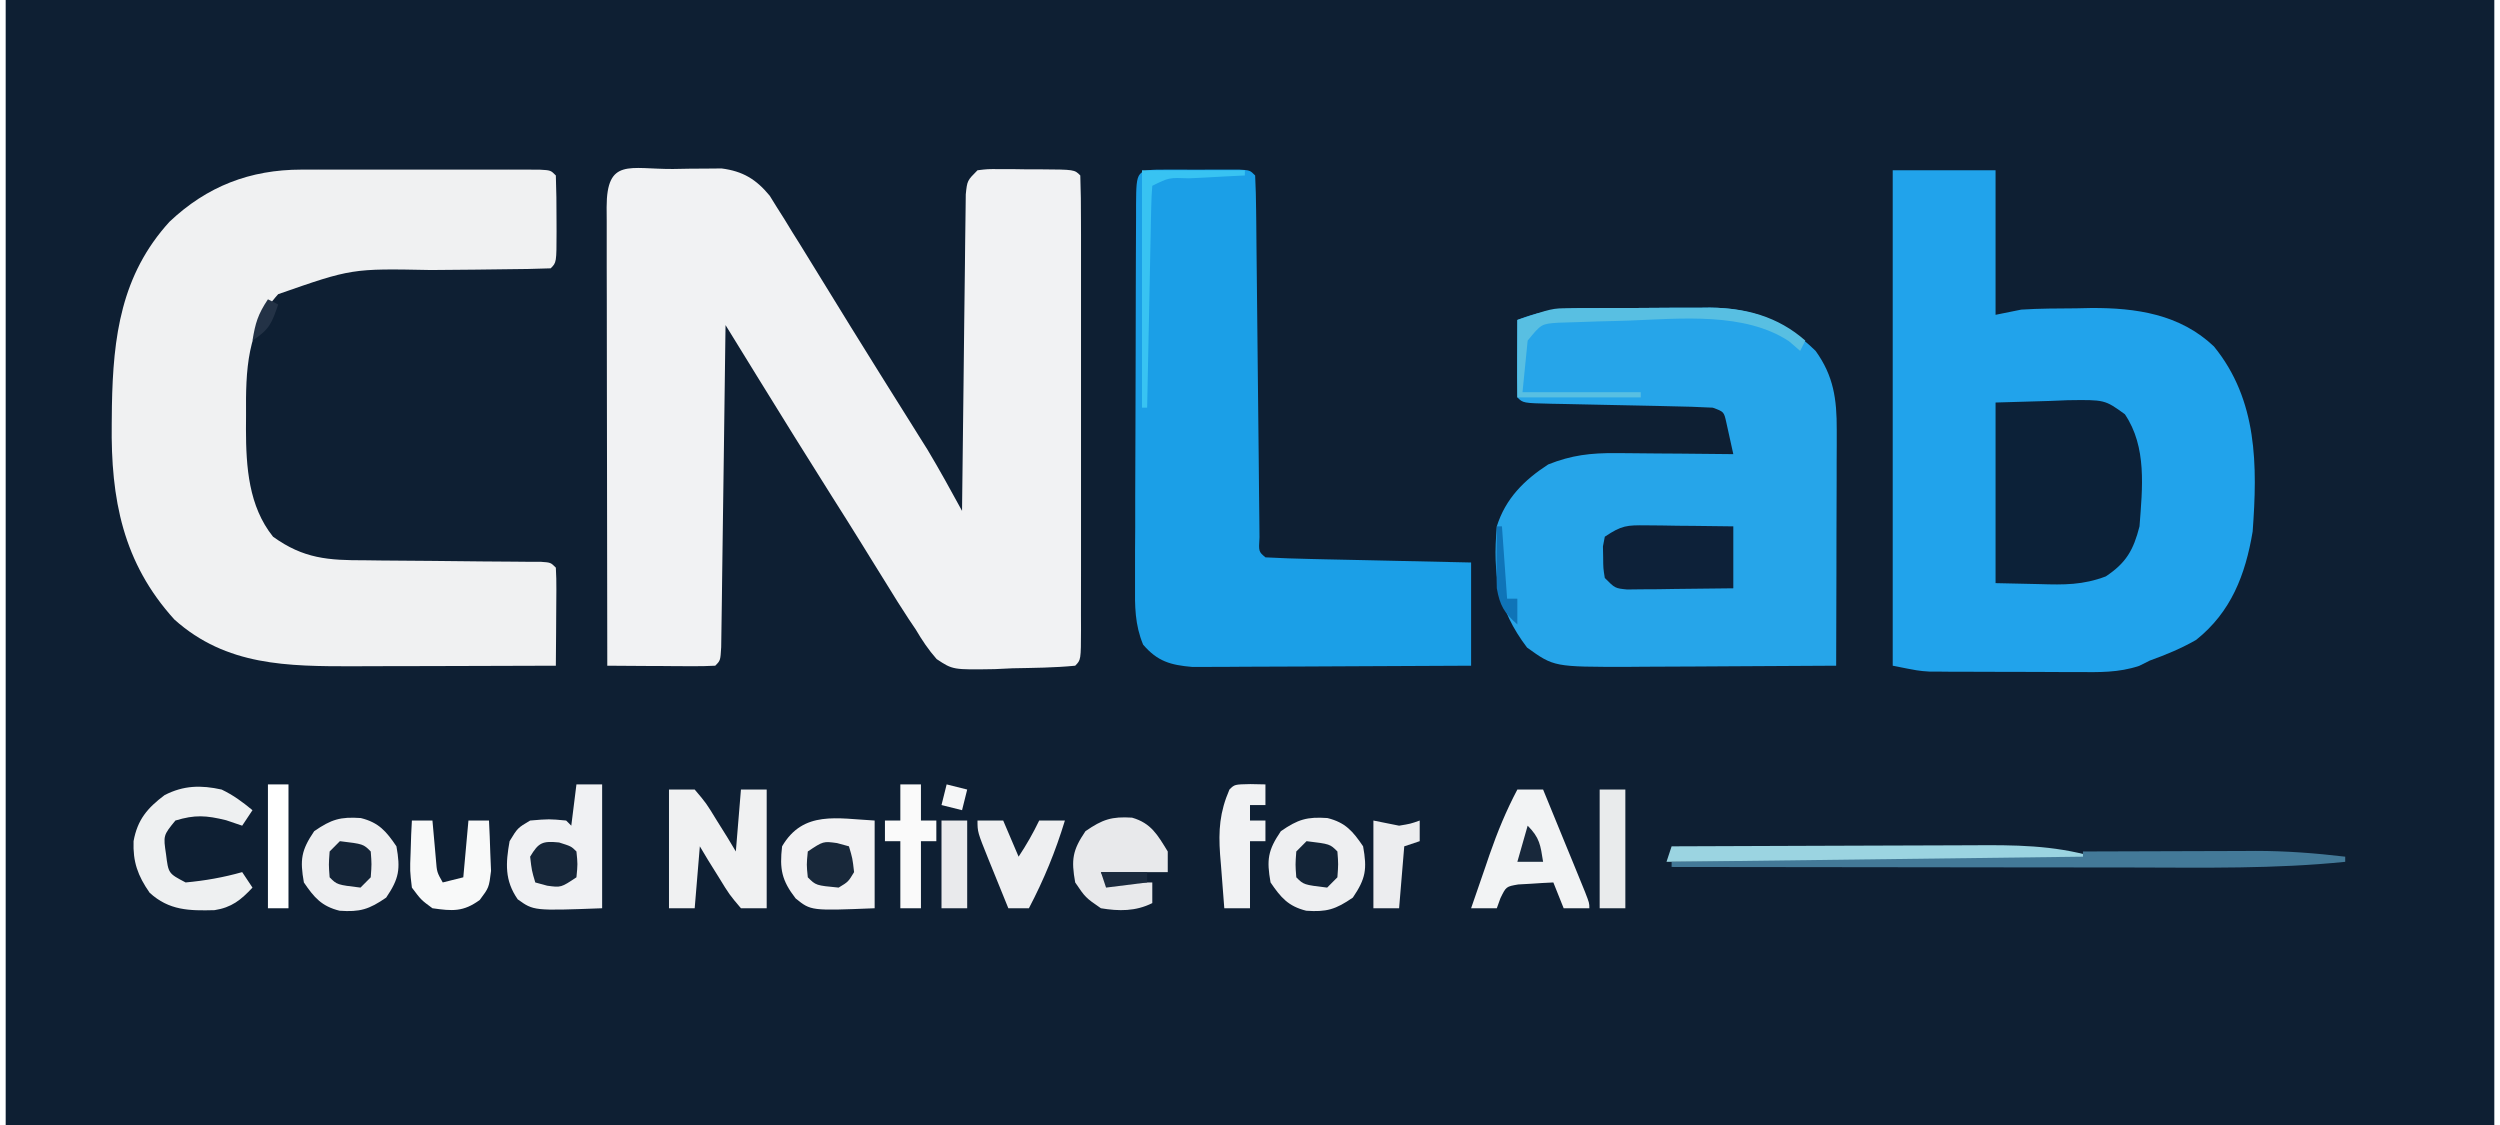
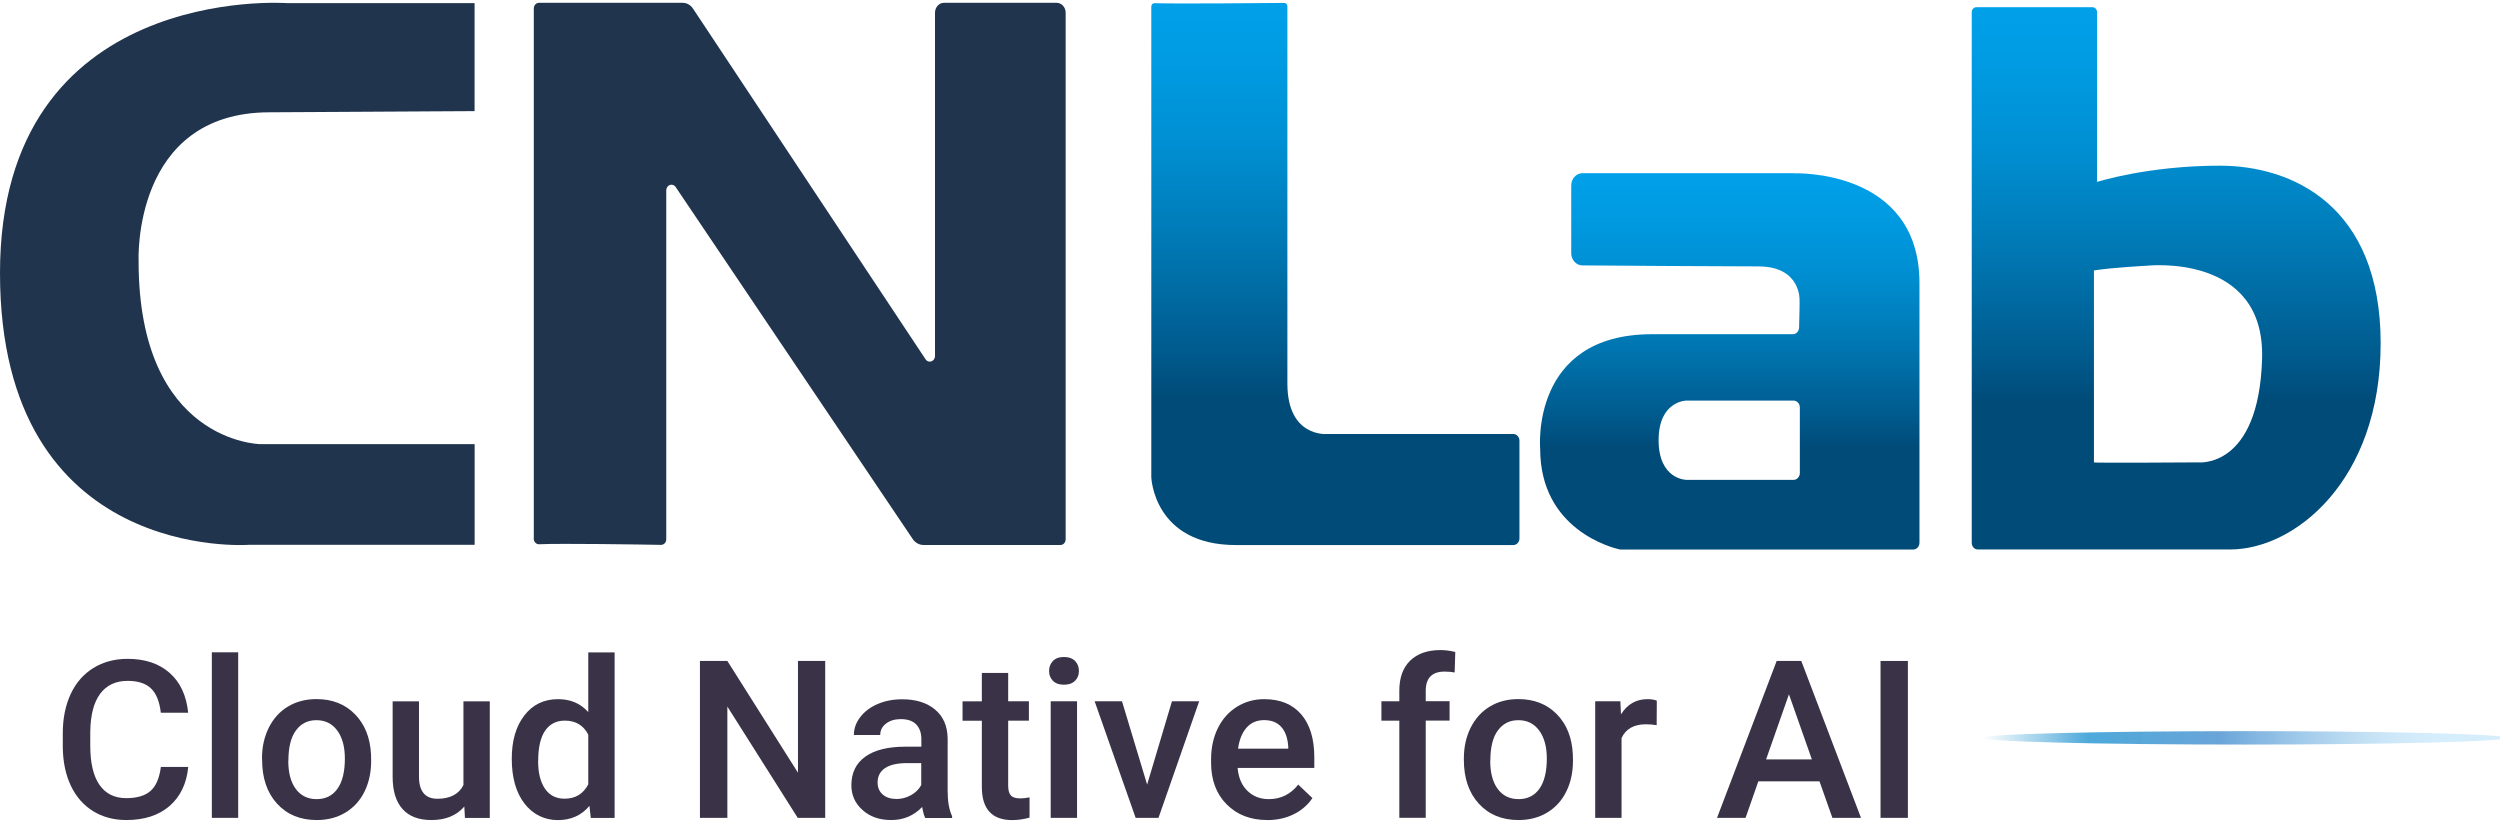
- <svg xmlns="http://www.w3.org/2000/svg" width="220px" height="99px" viewBox="0 0 219 99" version="1.1">
-   <g id="surface1">
-     <path style=" stroke:none;fill-rule:nonzero;fill:rgb(5.49%,12.157%,20%);fill-opacity:1;" d="M 0 0 C 72.27 0 144.539 0 219 0 C 219 32.672 219 65.34 219 99 C 146.73 99 74.461 99 0 99 C 0 66.328 0 33.66 0 0 Z M 0 0 " />
-     <path style=" stroke:none;fill-rule:nonzero;fill:rgb(94.51%,94.902%,95.294%);fill-opacity:1;" d="M 58.711 14.871 C 59.207 14.863 59.703 14.855 60.215 14.844 C 60.938 14.84 60.938 14.84 61.672 14.836 C 62.113 14.832 62.551 14.828 63.004 14.824 C 64.871 15.066 66.039 15.773 67.234 17.223 C 67.438 17.547 67.637 17.871 67.844 18.207 C 68.074 18.57 68.305 18.934 68.539 19.305 C 68.766 19.68 68.996 20.051 69.23 20.438 C 69.445 20.781 69.664 21.129 69.887 21.484 C 70.57 22.578 71.242 23.68 71.914 24.777 C 73.574 27.484 75.242 30.184 76.922 32.871 C 77.223 33.355 77.527 33.836 77.836 34.332 C 78.418 35.262 79 36.191 79.586 37.121 C 79.855 37.551 80.121 37.98 80.398 38.422 C 80.754 38.984 80.754 38.984 81.113 39.559 C 82.176 41.332 83.168 43.145 84.16 44.957 C 84.164 44.598 84.168 44.234 84.172 43.863 C 84.207 40.453 84.246 37.047 84.293 33.637 C 84.312 31.887 84.336 30.133 84.352 28.379 C 84.367 26.691 84.391 25 84.414 23.309 C 84.422 22.664 84.43 22.02 84.434 21.375 C 84.441 20.469 84.457 19.566 84.469 18.664 C 84.477 18.152 84.48 17.637 84.488 17.105 C 84.613 15.895 84.613 15.895 85.52 14.984 C 86.402 14.875 86.402 14.875 87.473 14.883 C 87.855 14.883 88.238 14.883 88.633 14.883 C 89.031 14.891 89.434 14.895 89.844 14.902 C 90.246 14.902 90.648 14.902 91.062 14.902 C 94.051 14.922 94.051 14.922 94.566 15.441 C 94.613 16.766 94.629 18.078 94.625 19.402 C 94.629 20.027 94.629 20.027 94.629 20.664 C 94.633 22.043 94.629 23.426 94.629 24.809 C 94.629 25.762 94.629 26.719 94.629 27.672 C 94.629 29.68 94.629 31.684 94.629 33.688 C 94.625 36.266 94.625 38.84 94.629 41.418 C 94.629 43.391 94.629 45.363 94.629 47.336 C 94.629 48.289 94.629 49.238 94.629 50.188 C 94.633 51.516 94.629 52.84 94.625 54.164 C 94.629 54.562 94.629 54.961 94.629 55.367 C 94.621 58.078 94.621 58.078 94.117 58.582 C 92.281 58.762 90.441 58.773 88.602 58.809 C 88.086 58.836 87.57 58.859 87.043 58.883 C 83.348 58.945 83.348 58.945 81.926 58 C 81.199 57.176 80.648 56.348 80.09 55.402 C 79.781 54.941 79.781 54.941 79.465 54.473 C 78.801 53.473 78.172 52.453 77.543 51.43 C 77.066 50.66 76.59 49.891 76.109 49.121 C 75.75 48.535 75.75 48.535 75.379 47.938 C 74.488 46.496 73.582 45.062 72.676 43.633 C 70.469 40.137 68.285 36.625 66.117 33.105 C 65.848 32.672 65.582 32.234 65.305 31.785 C 64.652 30.727 64 29.668 63.348 28.609 C 63.344 28.98 63.336 29.348 63.332 29.727 C 63.289 33.195 63.242 36.664 63.195 40.133 C 63.168 41.914 63.145 43.699 63.121 45.484 C 63.102 47.203 63.078 48.922 63.051 50.641 C 63.043 51.297 63.035 51.957 63.027 52.613 C 63.016 53.531 63 54.449 62.988 55.367 C 62.98 55.891 62.973 56.414 62.965 56.953 C 62.895 58.129 62.895 58.129 62.441 58.582 C 61.734 58.621 61.027 58.633 60.32 58.625 C 59.891 58.625 59.465 58.625 59.023 58.621 C 58.574 58.617 58.125 58.613 57.664 58.609 C 57.211 58.609 56.762 58.605 56.297 58.605 C 55.176 58.598 54.059 58.594 52.941 58.582 C 52.93 52.965 52.922 47.348 52.918 41.73 C 52.914 39.121 52.91 36.516 52.906 33.906 C 52.902 31.391 52.898 28.879 52.898 26.363 C 52.895 25.402 52.895 24.441 52.891 23.477 C 52.891 22.137 52.887 20.793 52.891 19.453 C 52.887 19.051 52.887 18.648 52.883 18.234 C 52.891 13.871 54.891 14.891 58.711 14.871 Z M 58.711 14.871 " />
-     <path style=" stroke:none;fill-rule:nonzero;fill:rgb(12.941%,63.922%,92.157%);fill-opacity:1;" d="M 166.059 14.984 C 169.047 14.984 172.031 14.984 175.109 14.984 C 175.109 19.184 175.109 23.379 175.109 27.703 C 175.855 27.551 176.602 27.402 177.371 27.246 C 178.984 27.141 180.594 27.145 182.207 27.133 C 182.848 27.121 182.848 27.121 183.5 27.105 C 187.477 27.082 191.336 27.648 194.324 30.484 C 198.18 35.211 198.16 40.973 197.734 46.773 C 197.094 50.59 195.836 53.859 192.758 56.312 C 191.441 57.066 190.109 57.617 188.684 58.129 C 188.219 58.359 188.219 58.359 187.746 58.598 C 185.918 59.203 184.23 59.156 182.32 59.141 C 181.926 59.141 181.535 59.141 181.129 59.141 C 180.301 59.141 179.473 59.137 178.641 59.129 C 177.375 59.121 176.109 59.121 174.844 59.121 C 174.039 59.117 173.23 59.117 172.422 59.113 C 172.047 59.113 171.668 59.113 171.281 59.113 C 170.746 59.105 170.746 59.105 170.203 59.102 C 169.895 59.102 169.586 59.098 169.266 59.098 C 168.324 59.035 168.324 59.035 166.059 58.582 C 166.059 44.195 166.059 29.809 166.059 14.984 Z M 166.059 14.984 " />
-     <path style=" stroke:none;fill-rule:nonzero;fill:rgb(94.118%,94.51%,94.902%);fill-opacity:1;" d="M 26.023 14.926 C 26.508 14.926 26.996 14.926 27.5 14.922 C 28.281 14.926 28.281 14.926 29.078 14.926 C 29.617 14.926 30.156 14.926 30.711 14.926 C 31.844 14.926 32.98 14.926 34.113 14.926 C 35.859 14.93 37.602 14.926 39.348 14.926 C 40.449 14.926 41.551 14.926 42.652 14.926 C 43.18 14.926 43.703 14.926 44.246 14.922 C 44.969 14.926 44.969 14.926 45.703 14.926 C 46.129 14.93 46.559 14.93 46.996 14.93 C 47.961 14.984 47.961 14.984 48.414 15.441 C 48.461 16.73 48.477 18.008 48.473 19.301 C 48.473 19.664 48.477 20.023 48.477 20.398 C 48.473 23.102 48.473 23.102 47.961 23.613 C 46.617 23.664 45.281 23.688 43.938 23.695 C 43.094 23.703 42.254 23.715 41.41 23.727 C 40.082 23.742 38.758 23.758 37.43 23.762 C 30.457 23.625 30.457 23.625 23.98 25.887 C 21.207 28.941 21.121 32.605 21.152 36.527 C 21.148 36.938 21.145 37.348 21.145 37.773 C 21.152 41.086 21.379 44.551 23.527 47.23 C 26.219 49.168 28.383 49.312 31.641 49.305 C 32.109 49.312 32.574 49.32 33.055 49.324 C 34.535 49.344 36.02 49.352 37.5 49.359 C 38.992 49.371 40.48 49.387 41.973 49.406 C 42.898 49.414 43.824 49.422 44.75 49.426 C 45.375 49.43 45.375 49.43 46.008 49.438 C 46.375 49.438 46.742 49.438 47.121 49.441 C 47.961 49.5 47.961 49.5 48.414 49.953 C 48.453 50.598 48.465 51.242 48.461 51.887 C 48.457 52.469 48.457 52.469 48.453 53.062 C 48.449 53.672 48.449 53.672 48.445 54.297 C 48.441 54.707 48.441 55.117 48.438 55.539 C 48.434 56.551 48.426 57.566 48.414 58.582 C 45.422 58.594 42.43 58.602 39.434 58.609 C 38.418 58.609 37.402 58.613 36.387 58.617 C 34.918 58.621 33.445 58.625 31.977 58.625 C 31.309 58.629 31.309 58.629 30.621 58.633 C 24.809 58.633 19.43 58.613 14.855 54.527 C 10.312 49.531 9.246 43.914 9.332 37.297 C 9.336 36.777 9.34 36.262 9.348 35.73 C 9.457 29.633 10.156 24.191 14.414 19.516 C 17.715 16.391 21.504 14.93 26.023 14.926 Z M 26.023 14.926 " />
-     <path style=" stroke:none;fill-rule:nonzero;fill:rgb(14.902%,64.706%,91.373%);fill-opacity:1;" d="M 139.645 27.109 C 140.012 27.109 140.383 27.105 140.762 27.105 C 141.539 27.102 142.316 27.102 143.098 27.105 C 144.277 27.105 145.457 27.094 146.641 27.082 C 147.398 27.082 148.16 27.082 148.918 27.082 C 149.27 27.078 149.617 27.074 149.977 27.07 C 153.711 27.102 156.59 28.25 159.273 30.879 C 160.863 33.082 161.141 35.137 161.133 37.805 C 161.133 38.5 161.133 38.5 161.133 39.211 C 161.133 39.707 161.129 40.199 161.125 40.711 C 161.125 41.223 161.125 41.73 161.125 42.258 C 161.121 43.887 161.117 45.516 161.109 47.145 C 161.109 48.25 161.105 49.355 161.105 50.461 C 161.102 53.168 161.094 55.875 161.082 58.582 C 158 58.605 154.918 58.621 151.832 58.633 C 150.785 58.637 149.738 58.645 148.691 58.652 C 147.18 58.664 145.668 58.668 144.16 58.672 C 143.695 58.676 143.23 58.68 142.754 58.684 C 136.25 58.688 136.25 58.688 133.879 56.984 C 131.301 53.578 130.855 50.574 131.219 46.32 C 131.984 43.879 133.625 42.242 135.742 40.871 C 137.793 40.051 139.496 39.855 141.691 39.875 C 141.992 39.875 142.289 39.879 142.594 39.879 C 143.535 39.883 144.477 39.895 145.414 39.906 C 146.059 39.91 146.699 39.914 147.34 39.918 C 148.906 39.93 150.469 39.945 152.031 39.965 C 151.906 39.367 151.773 38.77 151.637 38.176 C 151.562 37.844 151.488 37.512 151.414 37.168 C 151.207 36.234 151.207 36.234 150.223 35.875 C 148.977 35.809 147.738 35.77 146.488 35.75 C 146.121 35.738 145.75 35.73 145.371 35.723 C 143.785 35.688 142.203 35.656 140.617 35.625 C 139.465 35.602 138.309 35.574 137.156 35.551 C 136.797 35.543 136.434 35.539 136.062 35.531 C 133.531 35.473 133.531 35.473 133.027 34.969 C 132.996 33.82 132.988 32.684 133 31.535 C 133.004 31.211 133.004 30.887 133.008 30.555 C 133.012 29.754 133.02 28.957 133.027 28.156 C 135.297 27.246 137.242 27.109 139.645 27.109 Z M 139.645 27.109 " />
-     <path style=" stroke:none;fill-rule:nonzero;fill:rgb(10.588%,62.353%,90.588%);fill-opacity:1;" d="M 102.105 14.926 C 102.742 14.926 102.742 14.926 103.395 14.926 C 103.84 14.926 104.289 14.926 104.75 14.93 C 105.422 14.926 105.422 14.926 106.105 14.926 C 106.531 14.926 106.953 14.926 107.395 14.926 C 107.785 14.926 108.18 14.926 108.582 14.926 C 109.5 14.984 109.5 14.984 109.953 15.441 C 110.008 16.469 110.027 17.5 110.039 18.527 C 110.043 18.852 110.047 19.172 110.051 19.504 C 110.059 20.207 110.062 20.91 110.07 21.613 C 110.078 22.723 110.094 23.836 110.105 24.945 C 110.137 27.703 110.164 30.461 110.191 33.219 C 110.215 35.547 110.238 37.879 110.266 40.207 C 110.277 41.305 110.285 42.398 110.297 43.496 C 110.305 44.168 110.312 44.836 110.32 45.504 C 110.324 46.09 110.332 46.676 110.336 47.281 C 110.258 48.543 110.258 48.543 110.859 49.047 C 112.195 49.117 113.523 49.164 114.859 49.191 C 115.461 49.203 115.461 49.203 116.078 49.219 C 117.363 49.246 118.648 49.273 119.934 49.301 C 120.805 49.32 121.676 49.34 122.547 49.359 C 124.684 49.41 126.82 49.453 128.957 49.5 C 128.957 52.496 128.957 55.496 128.957 58.582 C 125.633 58.602 122.309 58.621 118.984 58.629 C 117.441 58.633 115.898 58.641 114.355 58.652 C 112.578 58.664 110.805 58.668 109.027 58.672 C 108.477 58.676 107.922 58.68 107.355 58.684 C 106.836 58.684 106.32 58.688 105.789 58.688 C 105.336 58.688 104.883 58.691 104.418 58.691 C 102.516 58.527 101.355 58.203 100.094 56.727 C 99.367 54.973 99.363 53.352 99.383 51.484 C 99.383 51.094 99.383 50.707 99.383 50.305 C 99.379 49.023 99.387 47.738 99.398 46.457 C 99.398 45.562 99.398 44.672 99.398 43.781 C 99.402 41.914 99.406 40.051 99.418 38.184 C 99.43 35.785 99.438 33.391 99.438 30.992 C 99.441 29.152 99.445 27.312 99.449 25.473 C 99.453 24.59 99.453 23.703 99.457 22.82 C 99.461 21.59 99.465 20.355 99.473 19.125 C 99.473 18.758 99.473 18.387 99.473 18.008 C 99.496 14.93 99.496 14.93 102.105 14.926 Z M 102.105 14.926 " />
-     <path style=" stroke:none;fill-rule:nonzero;fill:rgb(4.706%,12.941%,21.961%);fill-opacity:1;" d="M 175.109 35.422 C 176.707 35.375 178.301 35.328 179.945 35.281 C 180.445 35.258 180.945 35.238 181.457 35.219 C 184.719 35.172 184.719 35.172 186.488 36.453 C 188.441 39.34 188.031 42.949 187.777 46.32 C 187.246 48.402 186.605 49.531 184.809 50.723 C 182.809 51.484 181.125 51.469 179.012 51.402 C 177.082 51.359 177.082 51.359 175.109 51.316 C 175.109 46.07 175.109 40.824 175.109 35.422 Z M 175.109 35.422 " />
-     <path style=" stroke:none;fill-rule:nonzero;fill:rgb(94.118%,94.51%,95.294%);fill-opacity:1;" d="M 50.227 69.027 C 50.973 69.027 51.719 69.027 52.488 69.027 C 52.488 72.625 52.488 76.223 52.488 79.926 C 46.465 80.152 46.465 80.152 45.059 79.141 C 43.902 77.477 43.996 75.973 44.344 74.023 C 45.051 72.859 45.051 72.859 46.152 72.207 C 47.82 72.066 47.82 72.066 49.32 72.207 C 49.469 72.355 49.617 72.508 49.773 72.66 C 49.922 71.461 50.07 70.262 50.227 69.027 Z M 50.227 69.027 " />
-     <path style=" stroke:none;fill-rule:nonzero;fill:rgb(94.118%,94.51%,94.902%);fill-opacity:1;" d="M 58.371 69.48 C 59.117 69.48 59.863 69.48 60.633 69.48 C 61.645 70.672 61.645 70.672 62.582 72.207 C 62.898 72.711 63.215 73.219 63.539 73.738 C 63.773 74.133 64.012 74.527 64.254 74.93 C 64.402 73.133 64.551 71.336 64.703 69.48 C 65.449 69.48 66.199 69.48 66.969 69.48 C 66.969 72.93 66.969 76.375 66.969 79.926 C 66.219 79.926 65.473 79.926 64.703 79.926 C 63.691 78.734 63.691 78.734 62.754 77.203 C 62.438 76.695 62.121 76.191 61.797 75.668 C 61.562 75.277 61.328 74.883 61.086 74.477 C 60.934 76.277 60.785 78.074 60.633 79.926 C 59.887 79.926 59.141 79.926 58.371 79.926 C 58.371 76.48 58.371 73.031 58.371 69.48 Z M 58.371 69.48 " />
-     <path style=" stroke:none;fill-rule:nonzero;fill:rgb(5.098%,12.941%,22.353%);fill-opacity:1;" d="M 144.387 46.23 C 144.832 46.234 145.277 46.238 145.738 46.242 C 146.199 46.25 146.664 46.258 147.141 46.266 C 147.609 46.27 148.078 46.273 148.562 46.277 C 149.719 46.289 150.875 46.305 152.031 46.32 C 152.031 48.121 152.031 49.918 152.031 51.77 C 150.316 51.797 148.602 51.812 146.887 51.828 C 146.152 51.84 146.152 51.84 145.406 51.852 C 144.938 51.852 144.473 51.855 143.992 51.859 C 143.344 51.867 143.344 51.867 142.684 51.875 C 141.625 51.77 141.625 51.77 140.723 50.863 C 140.586 50.012 140.586 50.012 140.578 49.047 C 140.57 48.727 140.566 48.41 140.559 48.082 C 140.609 47.801 140.664 47.52 140.723 47.23 C 142.215 46.23 142.656 46.211 144.387 46.23 Z M 144.387 46.23 " />
-     <path style=" stroke:none;fill-rule:nonzero;fill:rgb(94.902%,94.902%,95.294%);fill-opacity:1;" d="M 76.469 72.207 C 76.469 74.754 76.469 77.301 76.469 79.926 C 70.867 80.152 70.867 80.152 69.52 79.066 C 68.293 77.484 68.09 76.484 68.324 74.477 C 70.188 71.289 73.199 72.039 76.469 72.207 Z M 76.469 72.207 " />
-     <path style=" stroke:none;fill-rule:nonzero;fill:rgb(94.902%,95.294%,95.686%);fill-opacity:1;" d="M 133.027 69.48 C 133.777 69.48 134.523 69.48 135.293 69.48 C 135.973 71.137 136.648 72.793 137.328 74.449 C 137.523 74.922 137.715 75.395 137.918 75.883 C 138.191 76.555 138.191 76.555 138.473 77.242 C 138.645 77.66 138.812 78.074 138.988 78.504 C 139.363 79.473 139.363 79.473 139.363 79.926 C 138.617 79.926 137.871 79.926 137.102 79.926 C 136.801 79.176 136.504 78.43 136.195 77.656 C 135.535 77.684 134.875 77.723 134.215 77.77 C 133.848 77.789 133.48 77.812 133.102 77.832 C 132.039 78.016 132.039 78.016 131.539 79.039 C 131.434 79.332 131.328 79.625 131.219 79.926 C 130.473 79.926 129.727 79.926 128.957 79.926 C 129.379 78.695 129.805 77.465 130.23 76.238 C 130.406 75.719 130.406 75.719 130.586 75.191 C 131.277 73.207 132.043 71.34 133.027 69.48 Z M 133.027 69.48 " />
-     <path style=" stroke:none;fill-rule:nonzero;fill:rgb(93.333%,93.725%,94.51%);fill-opacity:1;" d="M 116.316 71.988 C 117.902 72.383 118.555 73.152 119.453 74.477 C 119.812 76.48 119.695 77.301 118.551 78.988 C 117.039 80.031 116.242 80.27 114.449 80.145 C 112.863 79.75 112.211 78.98 111.309 77.656 C 110.953 75.652 111.07 74.832 112.215 73.145 C 113.723 72.102 114.523 71.863 116.316 71.988 Z M 116.316 71.988 " />
-     <path style=" stroke:none;fill-rule:nonzero;fill:rgb(93.333%,93.725%,94.51%);fill-opacity:1;" d="M 31.25 71.988 C 32.836 72.383 33.488 73.152 34.387 74.477 C 34.746 76.48 34.629 77.301 33.484 78.988 C 31.973 80.031 31.176 80.27 29.383 80.145 C 27.797 79.75 27.145 78.98 26.242 77.656 C 25.887 75.652 26.004 74.832 27.148 73.145 C 28.656 72.102 29.457 71.863 31.25 71.988 Z M 31.25 71.988 " />
-     <path style=" stroke:none;fill-rule:nonzero;fill:rgb(60.784%,83.137%,88.235%);fill-opacity:1;" d="M 146.602 74.477 C 150.84 74.457 155.074 74.441 159.312 74.43 C 161.281 74.426 163.246 74.418 165.215 74.41 C 167.117 74.398 169.016 74.395 170.918 74.391 C 171.641 74.391 172.363 74.387 173.086 74.383 C 176.734 74.355 180.168 74.367 183.707 75.387 C 183.707 75.535 183.707 75.684 183.707 75.84 C 171.312 75.84 158.918 75.84 146.152 75.84 C 146.301 75.391 146.449 74.941 146.602 74.477 Z M 146.602 74.477 " />
-     <path style=" stroke:none;fill-rule:nonzero;fill:rgb(93.333%,94.118%,94.51%);fill-opacity:1;" d="M 19.004 69.48 C 20.062 69.992 20.801 70.543 21.719 71.297 C 21.27 71.973 21.27 71.973 20.812 72.66 C 20.348 72.5 19.879 72.344 19.398 72.18 C 17.637 71.75 16.652 71.684 14.934 72.207 C 13.863 73.52 13.863 73.52 14.113 75.188 C 14.32 76.863 14.32 76.863 15.836 77.656 C 17.539 77.5 19.172 77.211 20.812 76.746 C 21.113 77.199 21.41 77.648 21.719 78.109 C 20.695 79.207 19.879 79.859 18.379 80.094 C 16.156 80.152 14.383 80.129 12.668 78.562 C 11.621 77.059 11.188 75.84 11.254 74.023 C 11.598 72.129 12.469 71.109 13.984 69.969 C 15.66 69.109 17.184 69.078 19.004 69.48 Z M 19.004 69.48 " />
-     <path style=" stroke:none;fill-rule:nonzero;fill:rgb(90.98%,91.373%,92.157%);fill-opacity:1;" d="M 99.121 71.953 C 100.801 72.438 101.363 73.465 102.262 74.93 C 102.262 75.531 102.262 76.129 102.262 76.746 C 100.32 76.746 98.379 76.746 96.379 76.746 C 96.527 77.047 96.676 77.348 96.832 77.656 C 98.176 77.656 99.52 77.656 100.902 77.656 C 100.902 78.254 100.902 78.855 100.902 79.473 C 99.441 80.207 97.957 80.191 96.379 79.926 C 95.02 78.988 95.02 78.988 94.117 77.656 C 93.758 75.652 93.875 74.832 95.02 73.145 C 96.523 72.105 97.332 71.84 99.121 71.953 Z M 99.121 71.953 " />
-     <path style=" stroke:none;fill-rule:nonzero;fill:rgb(26.275%,47.451%,59.608%);fill-opacity:1;" d="M 182.801 74.93 C 185.359 74.918 187.922 74.91 190.48 74.906 C 191.348 74.902 192.219 74.902 193.086 74.898 C 194.34 74.891 195.598 74.891 196.852 74.887 C 197.234 74.883 197.617 74.883 198.012 74.879 C 200.66 74.879 203.25 75.078 205.879 75.387 C 205.879 75.535 205.879 75.684 205.879 75.84 C 199.715 76.469 193.531 76.352 187.344 76.34 C 186.168 76.336 184.988 76.336 183.809 76.336 C 181.043 76.336 178.277 76.332 175.508 76.328 C 172.355 76.32 169.199 76.32 166.043 76.316 C 159.562 76.312 153.082 76.305 146.602 76.293 C 146.602 76.145 146.602 75.992 146.602 75.84 C 158.547 75.691 170.496 75.539 182.801 75.387 C 182.801 75.234 182.801 75.086 182.801 74.93 Z M 182.801 74.93 " />
-     <path style=" stroke:none;fill-rule:nonzero;fill:rgb(97.255%,97.647%,97.647%);fill-opacity:1;" d="M 35.746 72.207 C 36.344 72.207 36.941 72.207 37.555 72.207 C 37.582 72.523 37.609 72.84 37.641 73.168 C 37.676 73.582 37.715 73.996 37.754 74.422 C 37.789 74.832 37.828 75.242 37.863 75.664 C 37.949 76.754 37.949 76.754 38.461 77.656 C 39.059 77.508 39.656 77.355 40.27 77.203 C 40.422 75.555 40.57 73.906 40.723 72.207 C 41.32 72.207 41.918 72.207 42.531 72.207 C 42.582 73.152 42.617 74.098 42.645 75.043 C 42.668 75.57 42.688 76.098 42.711 76.641 C 42.531 78.109 42.531 78.109 41.719 79.195 C 40.27 80.258 39.305 80.176 37.555 79.926 C 36.559 79.195 36.559 79.195 35.746 78.109 C 35.57 76.641 35.57 76.641 35.633 75.043 C 35.648 74.512 35.664 73.98 35.684 73.434 C 35.703 73.027 35.723 72.625 35.746 72.207 Z M 35.746 72.207 " />
-     <path style=" stroke:none;fill-rule:nonzero;fill:rgb(93.333%,93.725%,94.51%);fill-opacity:1;" d="M 85.52 72.207 C 86.266 72.207 87.012 72.207 87.781 72.207 C 88.23 73.254 88.676 74.305 89.137 75.387 C 89.836 74.332 90.402 73.34 90.949 72.207 C 91.695 72.207 92.441 72.207 93.211 72.207 C 92.383 74.93 91.367 77.406 90.043 79.926 C 89.445 79.926 88.848 79.926 88.234 79.926 C 87.777 78.812 87.328 77.695 86.875 76.578 C 86.746 76.262 86.617 75.941 86.484 75.617 C 85.52 73.219 85.52 73.219 85.52 72.207 Z M 85.52 72.207 " />
-     <path style=" stroke:none;fill-rule:nonzero;fill:rgb(94.51%,94.902%,95.294%);fill-opacity:1;" d="M 109.527 69 C 110.188 69.012 110.188 69.012 110.859 69.027 C 110.859 69.629 110.859 70.227 110.859 70.844 C 110.41 70.844 109.961 70.844 109.5 70.844 C 109.5 71.293 109.5 71.742 109.5 72.207 C 109.949 72.207 110.395 72.207 110.859 72.207 C 110.859 72.805 110.859 73.406 110.859 74.023 C 110.41 74.023 109.961 74.023 109.5 74.023 C 109.5 75.973 109.5 77.918 109.5 79.926 C 108.754 79.926 108.008 79.926 107.238 79.926 C 107.137 78.695 107.043 77.469 106.953 76.238 C 106.926 75.891 106.895 75.547 106.867 75.191 C 106.719 73.07 106.828 71.477 107.691 69.48 C 108.141 69.027 108.141 69.027 109.527 69 Z M 109.527 69 " />
-     <path style=" stroke:none;fill-rule:nonzero;fill:rgb(34.51%,74.902%,88.627%);fill-opacity:1;" d="M 137.574 27.121 C 137.906 27.117 138.238 27.113 138.578 27.109 C 138.93 27.109 139.281 27.109 139.645 27.109 C 140.012 27.109 140.383 27.105 140.762 27.105 C 141.539 27.102 142.316 27.102 143.098 27.105 C 144.277 27.105 145.457 27.094 146.641 27.082 C 147.398 27.082 148.16 27.082 148.918 27.082 C 149.27 27.078 149.617 27.074 149.977 27.07 C 153.121 27.098 155.941 27.84 158.367 29.973 C 158.219 30.273 158.07 30.57 157.914 30.879 C 157.59 30.602 157.262 30.32 156.926 30.027 C 153.043 27.465 147.43 28.035 142.957 28.207 C 142.008 28.242 141.059 28.262 140.109 28.285 C 139.5 28.305 138.895 28.324 138.285 28.348 C 137.742 28.363 137.199 28.383 136.641 28.398 C 135.137 28.5 135.137 28.5 133.934 29.973 C 133.785 31.473 133.637 32.969 133.48 34.516 C 136.914 34.516 140.352 34.516 143.887 34.516 C 143.887 34.664 143.887 34.812 143.887 34.969 C 140.305 34.969 136.723 34.969 133.027 34.969 C 133.027 32.719 133.027 30.473 133.027 28.156 C 136.086 27.133 136.086 27.133 137.574 27.121 Z M 137.574 27.121 " />
-     <path style=" stroke:none;fill-rule:nonzero;fill:rgb(98.039%,98.039%,98.039%);fill-opacity:1;" d="M 78.73 69.027 C 79.328 69.027 79.926 69.027 80.543 69.027 C 80.543 70.078 80.543 71.125 80.543 72.207 C 80.988 72.207 81.438 72.207 81.898 72.207 C 81.898 72.805 81.898 73.406 81.898 74.023 C 81.449 74.023 81.004 74.023 80.543 74.023 C 80.543 75.973 80.543 77.918 80.543 79.926 C 79.945 79.926 79.348 79.926 78.73 79.926 C 78.73 77.977 78.73 76.031 78.73 74.023 C 78.285 74.023 77.836 74.023 77.375 74.023 C 77.375 73.422 77.375 72.824 77.375 72.207 C 77.82 72.207 78.27 72.207 78.73 72.207 C 78.73 71.156 78.73 70.109 78.73 69.027 Z M 78.73 69.027 " />
-     <path style=" stroke:none;fill-rule:nonzero;fill:rgb(91.373%,92.157%,92.549%);fill-opacity:1;" d="M 140.27 69.48 C 141.016 69.48 141.762 69.48 142.531 69.48 C 142.531 72.93 142.531 76.375 142.531 79.926 C 141.785 79.926 141.039 79.926 140.27 79.926 C 140.27 76.48 140.27 73.031 140.27 69.48 Z M 140.27 69.48 " />
-     <path style=" stroke:none;fill-rule:nonzero;fill:rgb(92.549%,92.941%,93.725%);fill-opacity:1;" d="M 120.359 72.207 C 121.48 72.43 121.48 72.43 122.621 72.66 C 123.633 72.492 123.633 72.492 124.434 72.207 C 124.434 72.805 124.434 73.406 124.434 74.023 C 123.984 74.172 123.535 74.324 123.074 74.477 C 122.926 76.277 122.777 78.074 122.621 79.926 C 121.875 79.926 121.129 79.926 120.359 79.926 C 120.359 77.379 120.359 74.832 120.359 72.207 Z M 120.359 72.207 " />
-     <path style=" stroke:none;fill-rule:nonzero;fill:rgb(100%,100%,100%);fill-opacity:1;" d="M 23.078 69.027 C 23.672 69.027 24.27 69.027 24.887 69.027 C 24.887 72.625 24.887 76.223 24.887 79.926 C 24.289 79.926 23.691 79.926 23.078 79.926 C 23.078 76.328 23.078 72.734 23.078 69.027 Z M 23.078 69.027 " />
-     <path style=" stroke:none;fill-rule:nonzero;fill:rgb(91.373%,91.765%,92.549%);fill-opacity:1;" d="M 82.352 72.207 C 83.098 72.207 83.844 72.207 84.613 72.207 C 84.613 74.754 84.613 77.301 84.613 79.926 C 83.867 79.926 83.121 79.926 82.352 79.926 C 82.352 77.379 82.352 74.832 82.352 72.207 Z M 82.352 72.207 " />
-     <path style=" stroke:none;fill-rule:nonzero;fill:rgb(21.961%,76.471%,94.902%);fill-opacity:1;" d="M 99.996 14.984 C 102.984 14.984 105.969 14.984 109.047 14.984 C 109.047 15.137 109.047 15.285 109.047 15.441 C 108.223 15.48 108.223 15.48 107.379 15.523 C 106.664 15.562 105.945 15.602 105.23 15.641 C 104.867 15.656 104.504 15.676 104.129 15.691 C 102.371 15.625 102.371 15.625 100.902 16.348 C 100.848 16.961 100.824 17.578 100.809 18.191 C 100.797 18.777 100.797 18.777 100.781 19.379 C 100.77 20.016 100.77 20.016 100.758 20.664 C 100.75 21.098 100.742 21.531 100.73 21.977 C 100.703 23.363 100.676 24.754 100.648 26.141 C 100.629 27.078 100.609 28.02 100.59 28.957 C 100.539 31.262 100.496 33.57 100.449 35.875 C 100.301 35.875 100.152 35.875 99.996 35.875 C 99.996 28.984 99.996 22.09 99.996 14.984 Z M 99.996 14.984 " />
-     <path style=" stroke:none;fill-rule:nonzero;fill:rgb(9.412%,15.686%,22.745%);fill-opacity:1;" d="M 73.16 74.191 C 73.504 74.285 73.852 74.379 74.207 74.477 C 74.52 75.527 74.52 75.527 74.66 76.746 C 74.148 77.598 74.148 77.598 73.301 78.109 C 71.301 77.918 71.301 77.918 70.586 77.203 C 70.473 76.094 70.473 76.094 70.586 74.93 C 71.945 74.023 71.945 74.023 73.16 74.191 Z M 73.16 74.191 " />
-     <path style=" stroke:none;fill-rule:nonzero;fill:rgb(8.627%,14.902%,22.353%);fill-opacity:1;" d="M 48.699 74.137 C 49.773 74.477 49.773 74.477 50.227 74.93 C 50.34 76.039 50.34 76.039 50.227 77.203 C 48.867 78.109 48.867 78.109 47.652 77.941 C 47.305 77.848 46.961 77.754 46.605 77.656 C 46.293 76.605 46.293 76.605 46.152 75.387 C 46.902 74.129 47.238 73.996 48.699 74.137 Z M 48.699 74.137 " />
-     <path style=" stroke:none;fill-rule:nonzero;fill:rgb(7.451%,14.118%,21.569%);fill-opacity:1;" d="M 114.477 74.023 C 116.539 74.273 116.539 74.273 117.191 74.93 C 117.277 76.039 117.277 76.039 117.191 77.203 C 116.895 77.5 116.594 77.801 116.289 78.109 C 114.227 77.859 114.227 77.859 113.574 77.203 C 113.488 76.094 113.488 76.094 113.574 74.93 C 113.871 74.633 114.168 74.332 114.477 74.023 Z M 114.477 74.023 " />
-     <path style=" stroke:none;fill-rule:nonzero;fill:rgb(7.843%,14.118%,21.569%);fill-opacity:1;" d="M 29.41 74.023 C 31.473 74.273 31.473 74.273 32.125 74.93 C 32.211 76.039 32.211 76.039 32.125 77.203 C 31.828 77.5 31.527 77.801 31.223 78.109 C 29.16 77.859 29.16 77.859 28.508 77.203 C 28.422 76.094 28.422 76.094 28.508 74.93 C 28.805 74.633 29.102 74.332 29.41 74.023 Z M 29.41 74.023 " />
-     <path style=" stroke:none;fill-rule:nonzero;fill:rgb(5.882%,45.49%,72.157%);fill-opacity:1;" d="M 131.219 46.32 C 131.367 46.32 131.52 46.32 131.672 46.32 C 131.82 48.418 131.969 50.516 132.125 52.68 C 132.422 52.68 132.723 52.68 133.027 52.68 C 133.027 53.43 133.027 54.176 133.027 54.949 C 131.867 53.938 131.488 53.281 131.219 51.77 C 131.188 50.824 131.18 49.879 131.191 48.934 C 131.195 48.199 131.195 48.199 131.203 47.449 C 131.207 47.078 131.215 46.703 131.219 46.32 Z M 131.219 46.32 " />
-     <path style=" stroke:none;fill-rule:nonzero;fill:rgb(10.588%,16.863%,24.314%);fill-opacity:1;" d="M 96.379 76.746 C 97.723 76.746 99.066 76.746 100.449 76.746 C 100.449 77.047 100.449 77.348 100.449 77.656 C 99.258 77.805 98.062 77.957 96.832 78.109 C 96.68 77.66 96.531 77.211 96.379 76.746 Z M 96.379 76.746 " />
-     <path style=" stroke:none;fill-rule:nonzero;fill:rgb(9.412%,15.686%,23.137%);fill-opacity:1;" d="M 133.934 72.66 C 135 73.73 135.062 74.375 135.293 75.84 C 134.543 75.84 133.797 75.84 133.027 75.84 C 133.328 74.789 133.625 73.742 133.934 72.66 Z M 133.934 72.66 " />
-     <path style=" stroke:none;fill-rule:nonzero;fill:rgb(96.078%,96.471%,96.863%);fill-opacity:1;" d="M 82.805 69.027 C 83.699 69.254 83.699 69.254 84.613 69.48 C 84.465 70.082 84.316 70.68 84.16 71.297 C 83.562 71.148 82.965 71 82.352 70.844 C 82.5 70.246 82.648 69.645 82.805 69.027 Z M 82.805 69.027 " />
-     <path style=" stroke:none;fill-rule:nonzero;fill:rgb(13.725%,19.608%,27.451%);fill-opacity:1;" d="M 23.078 26.34 C 23.375 26.488 23.672 26.641 23.98 26.793 C 23.414 28.453 23.227 28.965 21.719 29.973 C 21.965 28.441 22.195 27.664 23.078 26.34 Z M 23.078 26.34 " />
+ <svg xmlns="http://www.w3.org/2000/svg" xmlns:ns1="https://boxy-svg.com" viewBox="54.579 84.577 400.47 131.371" width="200px" height="65.608px" preserveAspectRatio="none">
+   <defs>
+     <linearGradient id="_무제_그라디언트_805" data-name="무제 그라디언트 805" x1="671.33" y1="229.48" x2="796.86" y2="229.48" gradientTransform="matrix(0.671872, 0, 0, 0.63782, -78.86283, 55.75552)" gradientUnits="userSpaceOnUse">
+       <stop offset="0" stop-color="#fff" />
+       <stop offset="0.2" stop-color="#4ea9da" />
+       <stop offset="0.29" stop-color="#58a7d9" />
+       <stop offset="0.45" stop-color="#6aa5d9" />
+       <stop offset="0.5" stop-color="#7db2df" />
+       <stop offset="0.61" stop-color="#a3cbeb" />
+       <stop offset="0.71" stop-color="#bfdef3" />
+       <stop offset="0.79" stop-color="#d0e9f9" />
+       <stop offset="0.86" stop-color="#d6eefb" />
+     </linearGradient>
+     <linearGradient id="_무제_그라디언트_86" data-name="무제 그라디언트 86" x1="433.79" y1="196.08" x2="433.79" y2="108.93" gradientUnits="userSpaceOnUse">
+       <stop offset="0.27" stop-color="#004b78" />
+       <stop offset="0.36" stop-color="#005b8e" />
+       <stop offset="0.56" stop-color="#0079b5" />
+       <stop offset="0.73" stop-color="#008ed1" />
+       <stop offset="0.89" stop-color="#009be2" />
+       <stop offset="1" stop-color="#00a0e9" />
+     </linearGradient>
+     <linearGradient id="_무제_그라디언트_861" data-name="무제 그라디언트 86" x1="496.8" y1="196.78" x2="496.8" y2="136.3" href="#_무제_그라디언트_86" />
+     <linearGradient id="_무제_그라디언트_862" data-name="무제 그라디언트 86" x1="568.11" y1="196.78" x2="568.11" y2="109.63" href="#_무제_그라디언트_86" />
+     <ns1:export>
+       <ns1:file format="svg" width="200" height="65.608" />
+     </ns1:export>
+   </defs>
+   <g transform="matrix(1.002793, 0, 0, 0.996594, -166.517, -23.52353)" style="">
+     <path class="st9" d="M250.55,231.72c-.25,2.69-1.25,4.79-2.98,6.3-1.73,1.51-4.04,2.26-6.91,2.26-2.01,0-3.78-.48-5.31-1.43-1.53-.95-2.71-2.31-3.54-4.06-.83-1.75-1.26-3.79-1.3-6.11v-2.36c0-2.38.42-4.47,1.26-6.29.84-1.81,2.05-3.21,3.63-4.19s3.4-1.47,5.46-1.47c2.78,0,5.02.75,6.72,2.26,1.7,1.51,2.68,3.64,2.96,6.4h-4.37c-.21-1.81-.74-3.12-1.58-3.92-.85-.8-2.09-1.2-3.73-1.2-1.91,0-3.37.7-4.39,2.09s-1.54,3.44-1.57,6.13v2.24c0,2.73.49,4.81,1.46,6.24.98,1.43,2.4,2.15,4.29,2.15,1.72,0,3.01-.39,3.88-1.16s1.41-2.06,1.65-3.86h4.37Z" style="fill: rgb(58, 51, 72);" />
+     <path class="st9" d="M258.53,239.93h-4.21v-26.61h4.21v26.61Z" style="fill: rgb(58, 51, 72);" />
+     <path class="st9" d="M262.33,230.39c0-1.84.36-3.49,1.09-4.96s1.75-2.6,3.07-3.4c1.32-.79,2.83-1.19,4.54-1.19,2.53,0,4.58.81,6.16,2.44,1.58,1.63,2.43,3.79,2.56,6.48l.02.99c0,1.85-.35,3.5-1.06,4.95-.71,1.46-1.73,2.58-3.05,3.38s-2.85,1.2-4.58,1.2c-2.64,0-4.76-.88-6.35-2.64s-2.38-4.11-2.38-7.04v-.21ZM266.53,230.75c0,1.93.4,3.44,1.2,4.53.8,1.09,1.91,1.64,3.33,1.64s2.53-.55,3.32-1.66,1.19-2.73,1.19-4.87c0-1.89-.41-3.4-1.22-4.5-.81-1.11-1.92-1.66-3.32-1.66s-2.47.55-3.27,1.64c-.81,1.09-1.21,2.72-1.21,4.89Z" style="fill: rgb(58, 51, 72);" />
+     <path class="st9" d="M294.66,238.1c-1.24,1.46-2.99,2.18-5.27,2.18-2.03,0-3.57-.59-4.62-1.78-1.05-1.19-1.57-2.91-1.57-5.16v-12.14h4.21v12.09c0,2.38.99,3.57,2.96,3.57s3.42-.73,4.14-2.2v-13.46h4.21v18.74h-3.97l-.1-1.84Z" style="fill: rgb(58, 51, 72);" />
+     <path class="st9" d="M302.23,230.42c0-2.89.67-5.21,2.01-6.95,1.34-1.75,3.14-2.62,5.39-2.62,1.99,0,3.59.69,4.82,2.08v-9.6h4.21v26.61h-3.81l-.21-1.94c-1.26,1.52-2.94,2.29-5.04,2.29s-3.97-.88-5.33-2.65-2.04-4.17-2.04-7.21ZM306.44,230.79c0,1.91.37,3.39,1.1,4.46.73,1.07,1.78,1.6,3.13,1.6,1.72,0,2.98-.77,3.78-2.3v-8c-.77-1.5-2.02-2.25-3.74-2.25-1.36,0-2.41.54-3.15,1.62-.74,1.08-1.11,2.71-1.11,4.88Z" style="fill: rgb(58, 51, 72);" />
+     <path class="st9" d="M352.29,239.93h-4.38l-11.24-17.89v17.89h-4.38v-25.22h4.38l11.28,17.96v-17.96h4.35v25.22Z" style="fill: rgb(58, 51, 72);" />
+     <path class="st9" d="M368.27,239.93c-.18-.36-.35-.94-.48-1.75-1.34,1.4-2.98,2.1-4.92,2.1s-3.42-.54-4.61-1.61c-1.19-1.07-1.78-2.4-1.78-3.98,0-2,.74-3.53,2.23-4.6,1.48-1.07,3.61-1.6,6.37-1.6h2.58v-1.23c0-.97-.27-1.75-.81-2.33-.54-.58-1.37-.87-2.48-.87-.96,0-1.74.24-2.36.72s-.92,1.09-.92,1.83h-4.21c0-1.03.34-1.99,1.02-2.88.68-.89,1.61-1.6,2.78-2.1,1.17-.51,2.48-.76,3.92-.76,2.19,0,3.94.55,5.25,1.65,1.31,1.1,1.98,2.65,2.01,4.65v8.45c0,1.69.24,3.03.71,4.04v.29h-4.3ZM363.64,236.9c.83,0,1.61-.2,2.35-.61s1.28-.95,1.65-1.63v-3.53h-2.27c-1.56,0-2.73.27-3.52.81s-1.18,1.31-1.18,2.3c0,.81.27,1.45.81,1.93.54.48,1.26.72,2.16.72Z" style="fill: rgb(58, 51, 72);" />
+     <path class="st9" d="M381.53,216.63v4.56h3.31v3.12h-3.31v10.46c0,.72.14,1.23.42,1.55.28.32.79.48,1.52.48.48,0,.98-.06,1.47-.17v3.26c-.96.27-1.88.4-2.77.4-3.23,0-4.85-1.78-4.85-5.35v-10.62h-3.08v-3.12h3.08v-4.56h4.21Z" style="fill: rgb(58, 51, 72);" />
+     <path class="st9" d="M388.06,216.32c0-.65.21-1.18.62-1.61.41-.43,1-.64,1.76-.64s1.35.21,1.77.64c.42.43.62.96.62,1.61s-.21,1.16-.62,1.58c-.42.42-1,.63-1.77.63s-1.35-.21-1.76-.63c-.41-.42-.62-.95-.62-1.58ZM392.53,239.93h-4.21v-18.74h4.21v18.74Z" style="fill: rgb(58, 51, 72);" />
+     <path class="st9" d="M403.72,234.6l3.97-13.41h4.35l-6.5,18.74h-3.65l-6.55-18.74h4.37l4.02,13.41Z" style="fill: rgb(58, 51, 72);" />
+     <path class="st9" d="M422.92,240.28c-2.67,0-4.83-.84-6.49-2.52-1.66-1.68-2.49-3.92-2.49-6.71v-.52c0-1.87.36-3.54,1.08-5.01.72-1.47,1.73-2.62,3.04-3.44,1.31-.82,2.76-1.23,4.36-1.23,2.55,0,4.52.81,5.92,2.44,1.39,1.63,2.09,3.93,2.09,6.91v1.7h-12.25c.13,1.55.64,2.77,1.55,3.67.91.9,2.05,1.35,3.42,1.35,1.93,0,3.5-.78,4.71-2.34l2.27,2.17c-.75,1.12-1.75,1.99-3.01,2.61-1.25.62-2.66.93-4.22.93ZM422.41,224.22c-1.16,0-2.09.4-2.8,1.21-.71.81-1.16,1.93-1.36,3.38h8.02v-.31c-.09-1.41-.47-2.47-1.13-3.2s-1.57-1.08-2.74-1.08Z" style="fill: rgb(58, 51, 72);" />
+     <path class="st9" d="M444.01,239.93v-15.62h-2.86v-3.12h2.86v-1.71c0-2.08.58-3.68,1.73-4.82,1.15-1.13,2.77-1.7,4.85-1.7.74,0,1.52.1,2.36.31l-.1,3.29c-.46-.09-1-.14-1.61-.14-2.01,0-3.01,1.03-3.01,3.1v1.66h3.81v3.12h-3.81v15.62h-4.21Z" style="fill: rgb(58, 51, 72);" />
+     <path class="st9" d="M454.32,230.39c0-1.84.36-3.49,1.09-4.96s1.75-2.6,3.07-3.4,2.83-1.19,4.54-1.19c2.53,0,4.58.81,6.16,2.44,1.58,1.63,2.43,3.79,2.55,6.48l.02.99c0,1.85-.35,3.5-1.07,4.95-.71,1.46-1.73,2.58-3.05,3.38-1.32.8-2.85,1.2-4.58,1.2-2.64,0-4.76-.88-6.35-2.64s-2.38-4.11-2.38-7.04v-.21ZM458.53,230.75c0,1.93.4,3.44,1.2,4.53.8,1.09,1.91,1.64,3.33,1.64s2.53-.55,3.32-1.66,1.19-2.73,1.19-4.87c0-1.89-.41-3.4-1.22-4.5-.81-1.11-1.92-1.66-3.32-1.66s-2.46.55-3.27,1.64c-.81,1.09-1.21,2.72-1.21,4.89Z" style="fill: rgb(58, 51, 72);" />
+     <path class="st9" d="M485.12,225.03c-.55-.09-1.13-.14-1.71-.14-1.93,0-3.23.74-3.9,2.22v12.82h-4.21v-18.74h4.02l.1,2.1c1.02-1.63,2.42-2.44,4.23-2.44.6,0,1.1.08,1.49.24l-.02,3.95Z" style="fill: rgb(58, 51, 72);" />
+     <path class="st9" d="M511.13,234.06h-9.77l-2.04,5.87h-4.56l9.53-25.22h3.93l9.54,25.22h-4.57l-2.06-5.87ZM502.6,230.53h7.31l-3.66-10.46-3.65,10.46Z" style="fill: rgb(58, 51, 72);" />
+     <path class="st9" d="M525.25,239.93h-4.37v-25.22h4.37v25.22Z" style="fill: rgb(58, 51, 72);" />
+   </g>
+   <ellipse class="st5" cx="414.031" cy="202.773" rx="42.137" ry="1.076" style="fill: url(&quot;#_무제_그라디언트_805&quot;); stroke-width: 1;" />
+   <g transform="matrix(1.002793, 0, 0, 0.996594, -166.517, -23.52353)" style="">
+     <path class="st6" d="M296.29,126.32v-17.35h-30.02s-45.79-3.32-45.79,43.39,39.8,43.68,39.8,43.68h36.02v-16.18h-34.24s-19.44-.24-19.44-29.4c0,0-1.08-23.94,20.95-23.94l32.73-.19Z" style="fill: rgb(32, 52, 77);" />
+     <path class="st6" d="M305.75,195.05v-85.22c0-.5.37-.91.83-.91h22.94c.66,0,1.28.35,1.66.93l37.15,56.37c.47.72,1.51.35,1.51-.54v-55.17c0-.88.65-1.59,1.45-1.59h17.97c.8,0,1.45.71,1.45,1.59v84.65c0,.5-.37.91-.83.91h-21.87c-.69,0-1.33-.36-1.74-.97l-37.86-56.57c-.48-.71-1.5-.34-1.5.54v56.07c0,.51-.37.92-.84.91-3.39-.06-16.04-.26-19.47-.1-.47.02-.86-.39-.86-.91Z" style="fill: rgb(32, 52, 77);" />
+   </g>
+   <g transform="matrix(1.002793, 0, 0, 0.996594, -166.517, -23.52353)" style="">
+     <path class="st10" d="M404.39,109.52v75.64s.34,10.92,13.53,10.92h44.3c.54,0,.98-.48.98-1.07v-15.71c0-.59-.44-1.07-.98-1.07h-29.8s-6.29.56-6.29-8.1v-60.64c0-.31-.22-.55-.5-.55-2.92.03-17.78.16-20.73.04-.28-.01-.51.24-.51.55Z" style="fill: url(&quot;#_무제_그라디언트_86&quot;);" />
+     <path class="st2" d="M507.03,136.31h-33.76c-.99,0-1.8.88-1.8,1.98v10.87c0,1.08.79,1.96,1.77,1.97,5.53.04,22.38.16,28.11.16,6.82,0,6.59,5.38,6.59,5.38.04,0-.03,2.84-.07,4.45-.02.6-.46,1.07-1,1.07h-22.51c-19.5,0-17.85,18.42-17.85,18.42,0,13.02,11.53,15.91,12.68,16.17.07.01.12.02.19.02h46.72c.55,0,1-.49,1-1.1v-41.71c0-18.5-20.08-17.66-20.08-17.66ZM507.99,184.5c0,.61-.45,1.1-1,1.1h-17.15s-4.41-.05-4.41-6.37,4.41-6.37,4.41-6.37h17.15c.55,0,1,.49,1,1.1v10.53Z" style="fill: url(&quot;#_무제_그라디언트_861&quot;);" />
+     <path class="st8" d="M575.08,135.1c-11.49,0-19.61,2.61-19.61,2.61v-27.28c0-.44-.33-.8-.73-.8h-18.56c-.4,0-.73.36-.73.8v85.3c0,.58.43,1.06.96,1.06h40.34c10.21,0,24.02-10.94,24.02-33.14s-14.19-28.55-25.69-28.55ZM563.44,151.18s18.9-2.14,18.39,14.95c-.52,17.8-10.23,16.66-10.23,16.66,0,0-16.74.12-16.63,0v-30.85c3.03-.48,8.46-.76,8.46-.76Z" style="fill: url(&quot;#_무제_그라디언트_862&quot;);" />
  </g>
</svg>
